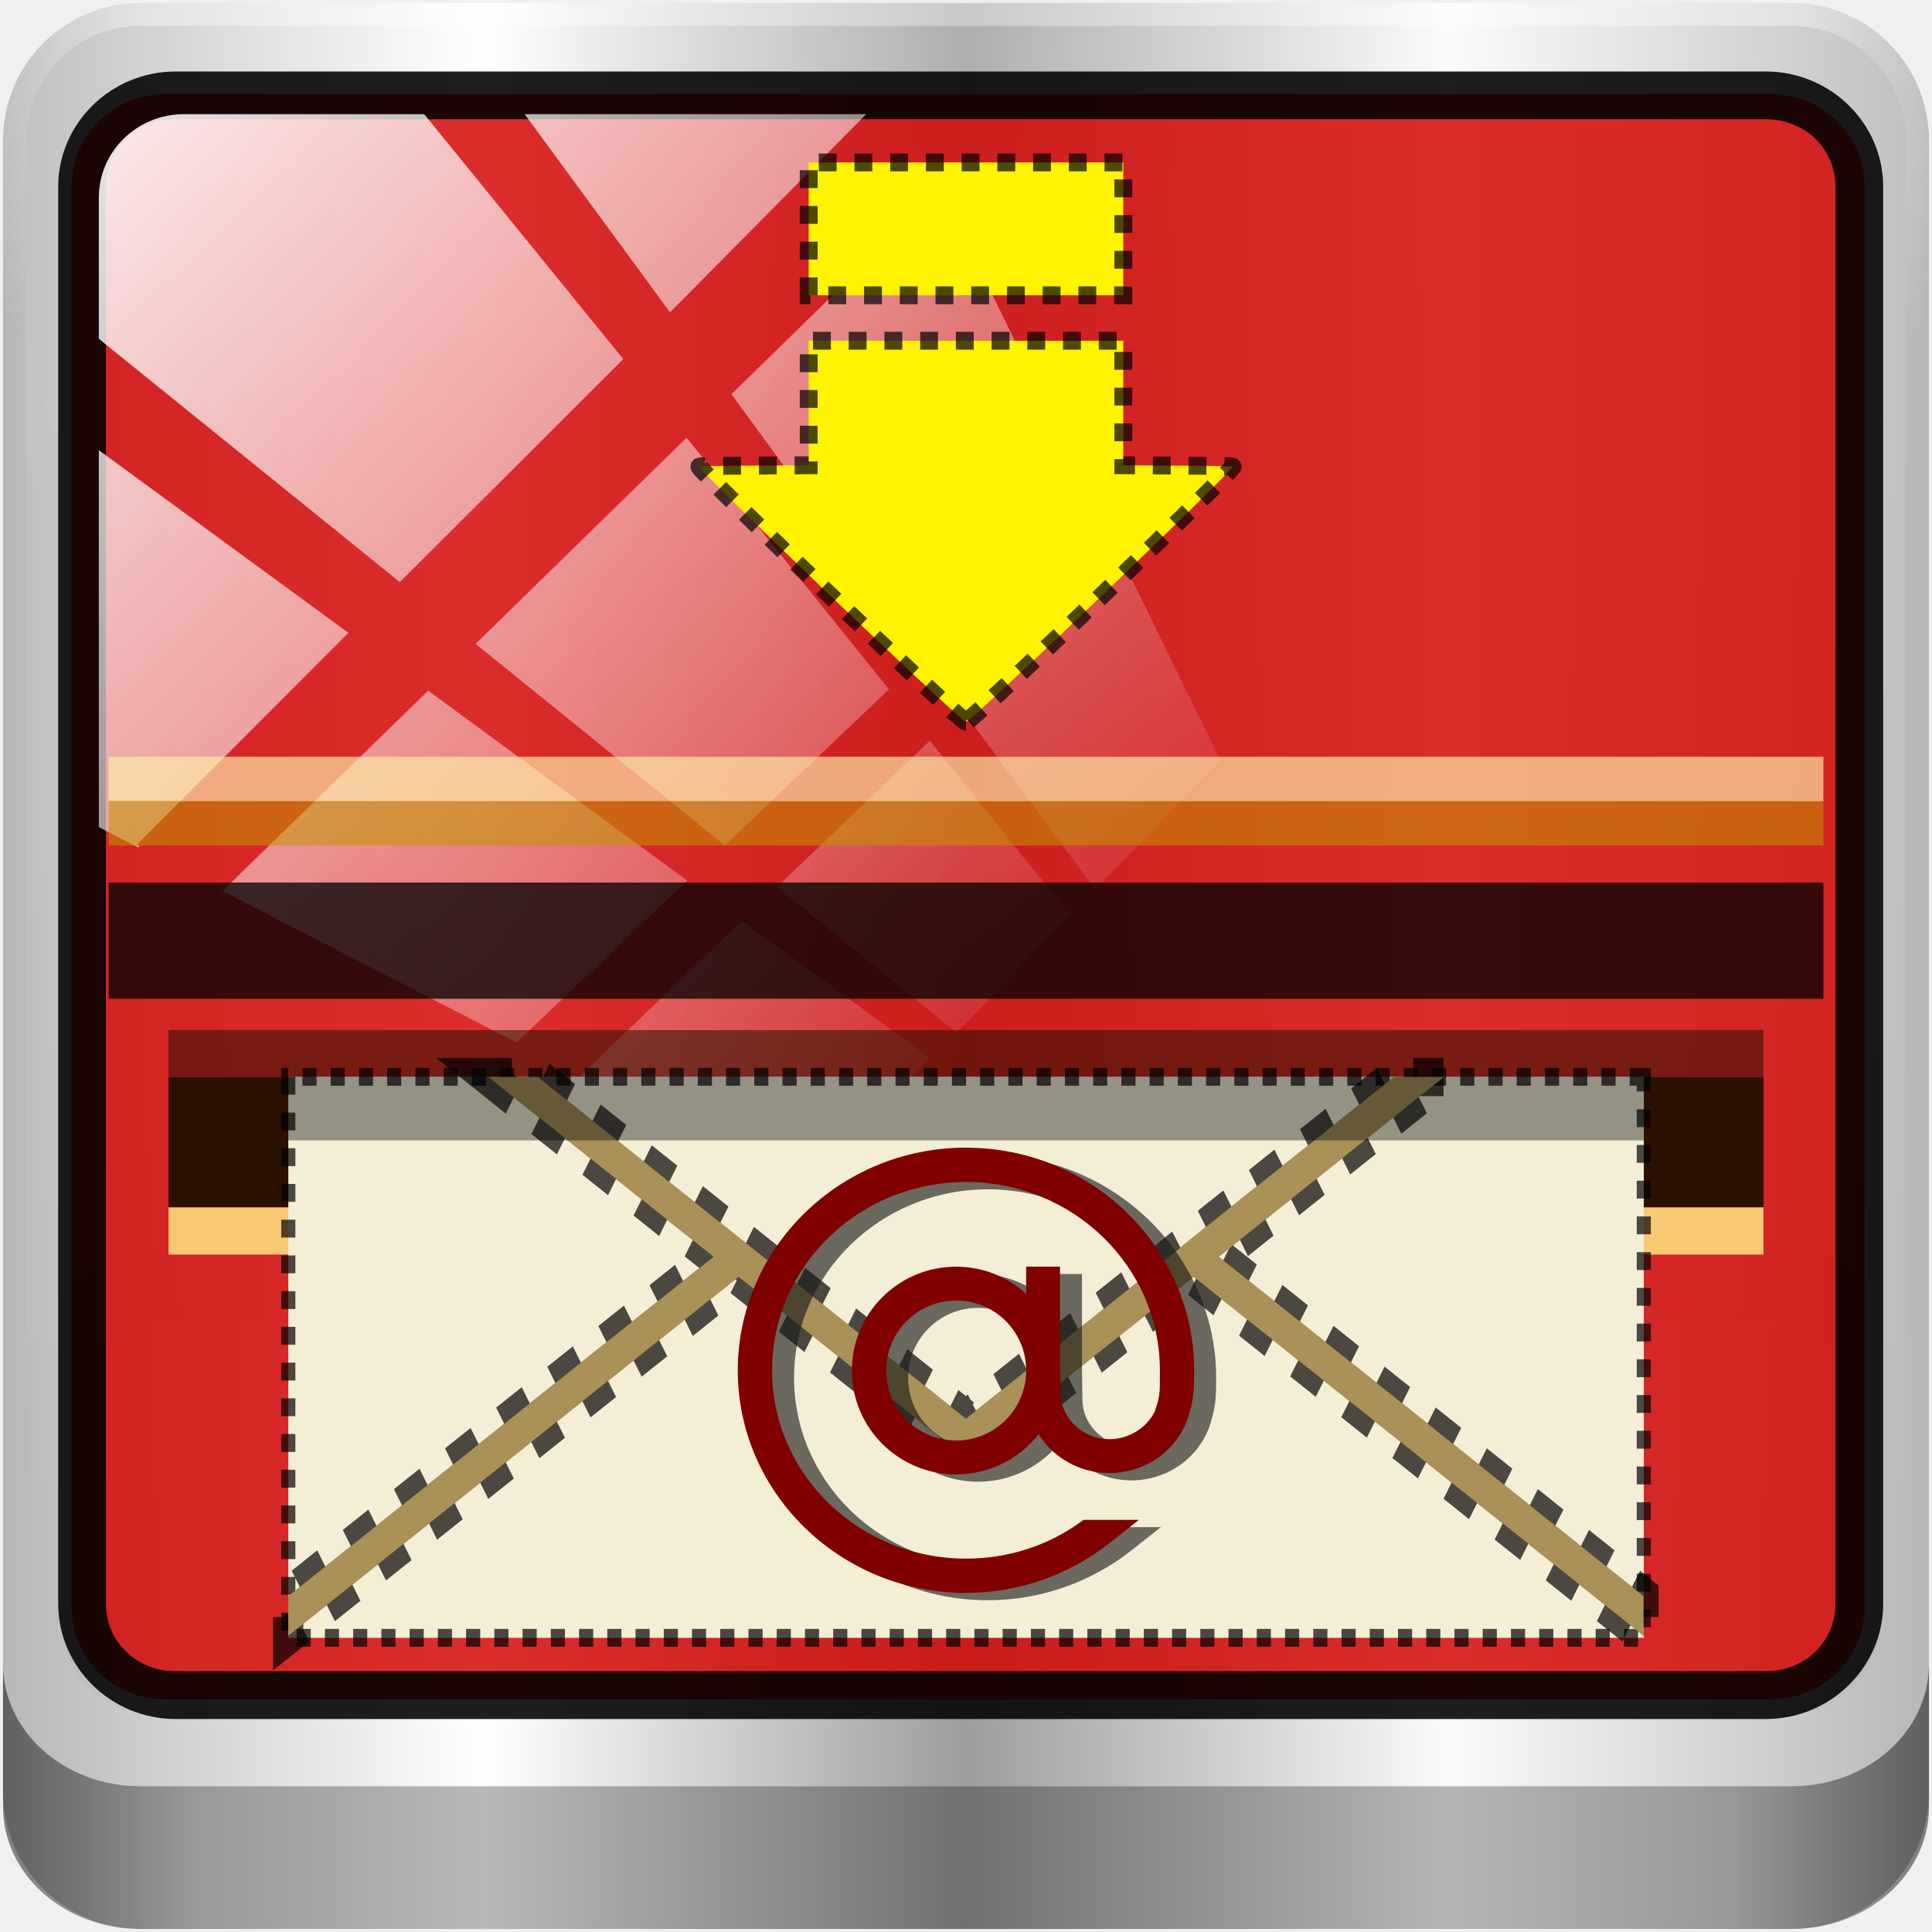
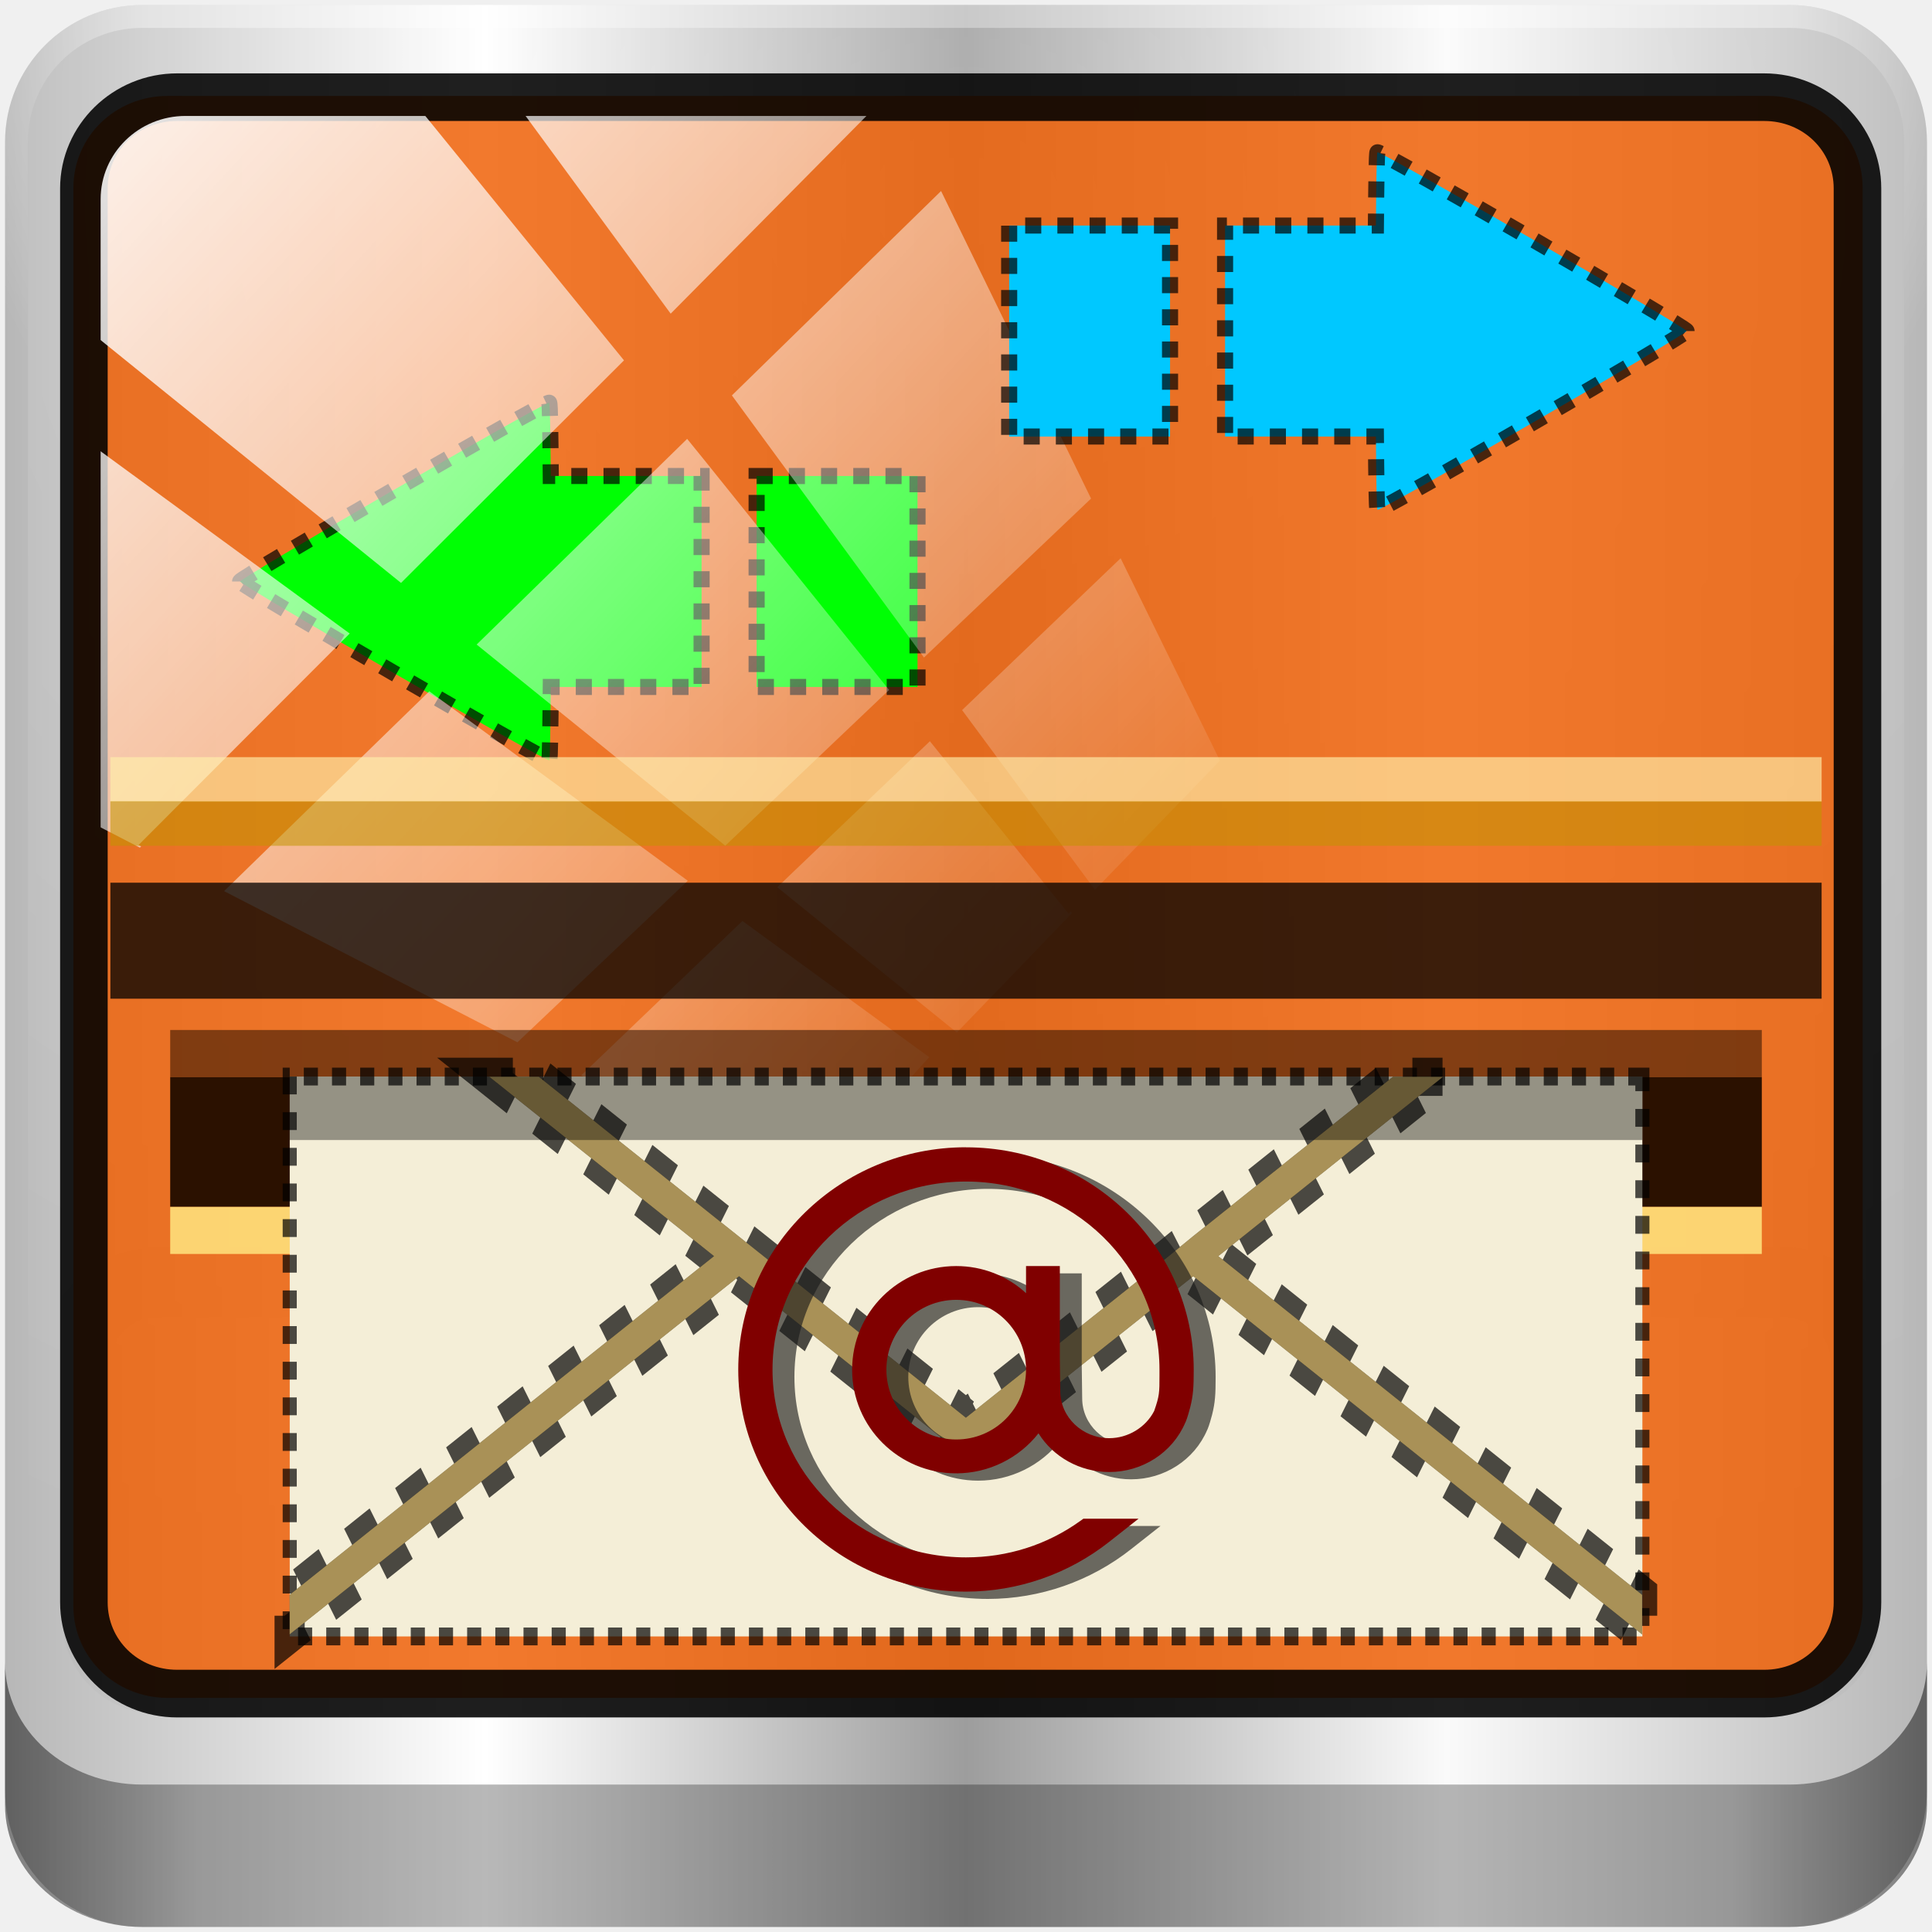
<svg xmlns="http://www.w3.org/2000/svg" xmlns:xlink="http://www.w3.org/1999/xlink" width="96" height="96" viewBox="0 0 96 96" id="svg2" version="1.1">
  <defs id="defs26">
    <linearGradient y2="47" x2="90" y1="47" x1="6" gradientTransform="matrix(1.139286,0,0,1.139285,-12.50389,-39.00097)" gradientUnits="userSpaceOnUse" id="linearGradient15935" xlink:href="#linearGradient6139-0-0" />
    <linearGradient id="linearGradient6139-0-0">
      <stop style="stop-color:#b7b7b7;stop-opacity:1;" offset="0" id="stop6141-2-9" />
      <stop id="stop6151-0-8" offset="0.25" style="stop-color:#ffffff;stop-opacity:1;" />
      <stop id="stop6147-1-4" offset="0.5" style="stop-color:#9d9d9d;stop-opacity:1;" />
      <stop style="stop-color:#fafafa;stop-opacity:1;" offset="0.75" id="stop6149-4-9" />
      <stop style="stop-color:#b7b7b7;stop-opacity:1;" offset="1" id="stop6143-4-8" />
    </linearGradient>
    <radialGradient r="41" fy="6.213" fx="158" cy="6.213" cx="158" gradientTransform="matrix(0,1.620944,-2.038285,0,160.6643,-243.0366)" gradientUnits="userSpaceOnUse" id="radialGradient15937" xlink:href="#linearGradient3888-8-4-8-6-7" />
    <linearGradient id="linearGradient3888-8-4-8-6-7">
      <stop id="stop3890-4-7-9-7-0" offset="0" style="stop-color:#ffffff;stop-opacity:1;" />
      <stop id="stop3892-5-8-2-7-0" offset="1" style="stop-color:#ffffff;stop-opacity:0;" />
    </linearGradient>
    <radialGradient r="42" fy="-27" fx="48" cy="-27" cx="48" gradientTransform="matrix(-1.072173,0,0,-0.8750202,199.4643,-19.12555)" gradientUnits="userSpaceOnUse" id="radialGradient15939" xlink:href="#linearGradient4091-0-3-0-7-0" />
    <linearGradient id="linearGradient4091-0-3-0-7-0">
      <stop id="stop4093-3-6-4-2-5" offset="0" style="stop-color:#ffffff;stop-opacity:1;" />
      <stop style="stop-color:#ffffff;stop-opacity:1;" offset="0.8" id="stop4099-6-1-8-3-2" />
      <stop id="stop4095-1-0-7-9-7" offset="1" style="stop-color:#ffffff;stop-opacity:0;" />
    </linearGradient>
    <linearGradient y2="82.984" x2="-10.188" y1="82.984" x1="-94" gradientTransform="matrix(1,0,0,0.8890586,200,8.943174)" gradientUnits="userSpaceOnUse" id="linearGradient15941" xlink:href="#linearGradient3832-0-6-1-1-0" />
    <linearGradient id="linearGradient3832-0-6-1-1-0">
      <stop id="stop3834-6-3-7-1-2" offset="0" style="stop-color:#000000;stop-opacity:1;" />
      <stop style="stop-color:#000000;stop-opacity:0.588;" offset="0.1" id="stop3872-2-4-7" />
      <stop id="stop3844-6-2-7-6-3" offset="0.9" style="stop-color:#000000;stop-opacity:0.588;" />
      <stop id="stop3836-5-0-2-9-1" offset="1" style="stop-color:#000000;stop-opacity:1;" />
    </linearGradient>
    <linearGradient id="linearGradient15653">
      <stop id="stop15655" offset="0" style="stop-color:#dc2222;stop-opacity:1;" />
      <stop id="stop15657" offset="1" style="stop-color:#bb1d1d;stop-opacity:1;" />
    </linearGradient>
    <linearGradient x1="45.448" y1="92.54" x2="45.448" y2="7.017" id="ButtonShadow-4" gradientUnits="userSpaceOnUse" gradientTransform="scale(1.005865,0.994169)">
      <stop id="stop3750-5" style="stop-color:#000000;stop-opacity:1" offset="0" />
      <stop id="stop3752-3" style="stop-color:#000000;stop-opacity:0.588" offset="1" />
    </linearGradient>
    <filter id="filter3174-2" style="color-interpolation-filters:sRGB">
      <feGaussianBlur id="feGaussianBlur3176-5" stdDeviation="1.71" />
    </filter>
    <linearGradient id="linearGradient5700-9-0">
      <stop style="stop-color:#ffffff;stop-opacity:0;" offset="0" id="stop5702-6-4" />
      <stop id="stop5704-6-1" offset="0.037" style="stop-color:#ffffff;stop-opacity:0.851;" />
      <stop style="stop-color:#ffffff;stop-opacity:0;" offset="0.065" id="stop5706-4-6" />
      <stop id="stop5712-0-7" offset="0.945" style="stop-color:#ffffff;stop-opacity:0;" />
      <stop id="stop5710-1-5" offset="0.966" style="stop-color:#ffffff;stop-opacity:0.851;" />
      <stop style="stop-color:#ffffff;stop-opacity:0;" offset="1" id="stop5708-7-5" />
    </linearGradient>
    <style id="current-color-scheme" type="text/css">
      .ColorScheme-Text {
        color:#4d4d4d;
      }
      </style>
    <linearGradient id="linearGradient6139-0">
      <stop style="stop-color:#b2babc;stop-opacity:1" offset="0" id="stop6141-2" />
      <stop id="stop6151-0" offset="0.25" style="stop-color:#ffffff;stop-opacity:1;" />
      <stop id="stop6147-1" offset="0.5" style="stop-color:#96a1a4;stop-opacity:1" />
      <stop style="stop-color:#f9fafb;stop-opacity:1;" offset="0.75" id="stop6149-4" />
      <stop style="stop-color:#b2b9bc;stop-opacity:1" offset="1" id="stop6143-4" />
    </linearGradient>
    <linearGradient y2="14.514" x2="50.528" y1="-28.642" x1="2.771" gradientUnits="userSpaceOnUse" id="linearGradient4767" xlink:href="#linearGradient3888-8-4-8-6-7" />
    <clipPath clipPathUnits="userSpaceOnUse" id="clipPath4156-4-1">
      <path style="opacity:0.6;fill:#ffffff;fill-opacity:1;stroke:none" d="m 27.046,-55.695 -14.214,13.321 h 0.061 l 15.653,21.771 10.231,-10.546 C 38.562,-32.302 27.468,-54.819 27.046,-55.695 Z M 9.647,-39.383 -5.241,-25.321 15.988,-7.806 26.372,-18.383 Z m 31.491,12.951 -9.741,9.714 8.945,12.458 7.781,-7.555 z m -49.84,4.379 -13.754,12.982 26.283,13.846 0.061,-0.062 -0.123,-0.062 L 13.599,-5.401 -8.702,-22.053 Z m 38.015,7.401 -9.803,9.775 11.579,9.559 7.628,-7.401 -8.669,-11.009 z m 20.187,5.674 -7.383,7.216 6.188,8.542 5.82,-6.137 z m -32.195,6.322 -9.557,9.498 13.662,7.185 7.934,-7.678 z m 23.312,2.374 -7.107,6.938 8.363,6.907 5.361,-5.674 -0.061,-0.092 -0.092,0.123 -6.464,-8.203 z m -8.73,8.542 -7.505,7.339 10.354,5.458 c 1.397,-1.321 5.675,-6.123 5.851,-6.322 z" id="path4158-0-8" />
    </clipPath>
    <clipPath clipPathUnits="userSpaceOnUse" id="clipPath4156-4-1-2">
      <path style="opacity:0.6;fill:#ffffff;fill-opacity:1;stroke:none" d="m 27.046,-55.695 -14.214,13.321 h 0.061 l 15.653,21.771 10.231,-10.546 C 38.562,-32.302 27.468,-54.819 27.046,-55.695 Z M 9.647,-39.383 -5.241,-25.321 15.988,-7.806 26.372,-18.383 Z m 31.491,12.951 -9.741,9.714 8.945,12.458 7.781,-7.555 z m -49.84,4.379 -13.754,12.982 26.283,13.846 0.061,-0.062 -0.123,-0.062 L 13.599,-5.401 -8.702,-22.053 Z m 38.015,7.401 -9.803,9.775 11.579,9.559 7.628,-7.401 -8.669,-11.009 z m 20.187,5.674 -7.383,7.216 6.188,8.542 5.82,-6.137 z m -32.195,6.322 -9.557,9.498 13.662,7.185 7.934,-7.678 z m 23.312,2.374 -7.107,6.938 8.363,6.907 5.361,-5.674 -0.061,-0.092 -0.092,0.123 -6.464,-8.203 z m -8.73,8.542 -7.505,7.339 10.354,5.458 c 1.397,-1.321 5.675,-6.123 5.851,-6.322 z" id="path4158-0-8-9" />
    </clipPath>
    <linearGradient xlink:href="#linearGradient3888-8-4-8-6-7" id="linearGradient1070" gradientUnits="userSpaceOnUse" x1="2.771" y1="-28.642" x2="50.528" y2="14.514" />
+     <linearGradient xlink:href="#linearGradient3888-8-4-8-6-7" id="linearGradient958" gradientUnits="userSpaceOnUse" x1="2.771" y1="-28.642" x2="50.528" y2="14.514" />
  </defs>
  <g transform="translate(1.8999999e-7,32)" id="layer1">
    <g id="g4611">
-       <g id="g15905" transform="translate(5.818182,1.454546)">
-         <path id="rect4251-1" d="M 83.196,-33.305 H 1.168 c -3.787,0 -6.836,3.049 -6.836,6.836 v 82.029 c 0,3.787 3.049,6.836 6.836,6.836 H 83.196 c 3.787,0 6.836,-3.049 6.836,-6.836 v -82.029 c 0,-3.787 -3.049,-6.836 -6.836,-6.836 z" style="display:inline;fill:url(#linearGradient15935);fill-opacity:1;fill-rule:nonzero;stroke:none" />
-         <g transform="matrix(1.139286,0,0,1.139285,-126.4325,-38.43133)" id="g3272">
-           <path style="display:inline;opacity:0.2;fill:url(#radialGradient15937);fill-opacity:1;fill-rule:nonzero;stroke:none" d="m 112,5.5 c -2.787,0 -5,2.213 -5,5 v 20.719 7 38.594 c 1.071,1.629 2.897,2.719 5,2.719 h 4 64 4 c 2.103,0 3.929,-1.09 5,-2.719 v -38.594 -7 V 10.5 c 0,-2.787 -2.213,-5 -5,-5 z" id="path3400-6" />
-           <path style="display:inline;opacity:0.45;fill:url(#radialGradient15939);fill-opacity:1;fill-rule:nonzero;stroke:none" d="m 112,4.5 c -3.324,0 -6,2.676 -6,6 v 15 h 1 v -15 c 0,-2.787 2.213,-5 5,-5 h 72 c 2.787,0 5,2.213 5,5 v 15 h 1 v -15 c 0,-3.324 -2.676,-6 -6,-6 z" id="path4236-5" />
-           <path id="path4242-5" d="m 106,76.942 v 0.889 0.889 0.889 1.778 1.778 c 0,2.955 2.676,5.334 6,5.334 h 72 c 3.324,0 6,-2.379 6,-5.334 v -1.778 -1.778 -0.889 -0.889 -0.889 c 0,2.955 -2.676,5.334 -6,5.334 h -72 c -3.324,0 -6,-2.379 -6,-5.334 z" style="opacity:0.47;fill:url(#linearGradient15941);fill-opacity:1;fill-rule:nonzero;stroke:none" />
+       <g id="g15905" transform="translate(5.818182,1.454546)" />
+       <g id="g956" transform="matrix(0.9979102,0,0,0.9979101,0.1003101,0.03343867)">
+         <path style="display:inline;fill:url(#linearGradient15935);fill-opacity:1;fill-rule:nonzero;stroke:none" d="M 83.196,-33.305 H 1.168 c -3.787,0 -6.836,3.049 -6.836,6.836 v 82.029 c 0,3.787 3.049,6.836 6.836,6.836 H 83.196 c 3.787,0 6.836,-3.049 6.836,-6.836 v -82.029 c 0,-3.787 -3.049,-6.836 -6.836,-6.836 z" id="rect4251-1" transform="translate(5.818182,1.454546)" />
+         <g id="g3272" transform="matrix(1.139286,0,0,1.139285,-120.6143,-36.97679)">
+           <path id="path3400-6" d="m 112,5.5 c -2.787,0 -5,2.213 -5,5 v 20.719 7 38.594 c 1.071,1.629 2.897,2.719 5,2.719 h 4 64 4 c 2.103,0 3.929,-1.09 5,-2.719 v -38.594 -7 V 10.5 c 0,-2.787 -2.213,-5 -5,-5 z" style="display:inline;opacity:0.2;fill:url(#radialGradient15937);fill-opacity:1;fill-rule:nonzero;stroke:none" />
+           <path id="path4236-5" d="m 112,4.5 c -3.324,0 -6,2.676 -6,6 v 15 h 1 v -15 c 0,-2.787 2.213,-5 5,-5 h 72 c 2.787,0 5,2.213 5,5 v 15 h 1 v -15 c 0,-3.324 -2.676,-6 -6,-6 z" style="display:inline;opacity:0.45;fill:url(#radialGradient15939);fill-opacity:1;fill-rule:nonzero;stroke:none" />
+           <path style="opacity:0.47;fill:url(#linearGradient15941);fill-opacity:1;fill-rule:nonzero;stroke:none" d="m 106,76.942 v 0.889 0.889 0.889 1.778 1.778 c 0,2.955 2.676,5.334 6,5.334 h 72 c 3.324,0 6,-2.379 6,-5.334 v -1.778 -1.778 -0.889 -0.889 -0.889 c 0,2.955 -2.676,5.334 -6,5.334 h -72 c -3.324,0 -6,-2.379 -6,-5.334 z" id="path4242-5" />
        </g>
-         <path id="path4972" d="m 1.963,28.541 c -1.885,0 -3.649,0.984 -4.759,2.434 v 16.164 c 0,2.576 2.123,4.649 4.759,4.649 H 82.868 c 2.637,0 4.759,-2.074 4.759,-4.649 V 30.974 C 86.517,29.524 84.753,28.541 82.868,28.541 Z m 0,3.487 H 82.868 c 1.359,0 2.38,0.997 2.38,2.325 v 12.786 c 0,1.328 -1.02,2.325 -2.38,2.325 H 1.963 c -1.359,0 -2.38,-0.997 -2.38,-2.325 V 34.352 c 0,-1.328 1.02,-2.325 2.38,-2.325 z" style="color:#000000;font-style:normal;font-variant:normal;font-weight:normal;font-stretch:normal;font-size:medium;line-height:normal;font-family:Sans;-inkscape-font-specification:Sans;text-indent:0;text-align:start;text-decoration:none;text-decoration-line:none;letter-spacing:normal;word-spacing:normal;text-transform:none;writing-mode:lr-tb;direction:ltr;baseline-shift:baseline;text-anchor:start;display:inline;overflow:visible;visibility:visible;opacity:0.02;fill:#000000;fill-opacity:1;fill-rule:nonzero;stroke:none;stroke-width:6;marker:none;enable-background:accumulate" />
-         <path id="path4970" d="M 2.425,-28.778 H 82.14 c 2.598,0 4.689,2.033 4.689,4.558 v 70.651 c 0,2.525 -2.091,4.558 -4.689,4.558 H 2.425 c -2.598,0 -4.689,-2.033 -4.689,-4.558 v -70.651 c 0,-2.525 2.091,-4.558 4.689,-4.558 z" style="color:#000000;display:inline;overflow:visible;visibility:visible;opacity:0.822;fill:#d40000;fill-opacity:1;fill-rule:nonzero;stroke:none;stroke-width:1.966;marker:none;enable-background:accumulate" />
-         <path style="color:#000000;font-style:normal;font-variant:normal;font-weight:normal;font-stretch:normal;font-size:medium;line-height:normal;font-family:sans-serif;font-variant-ligatures:normal;font-variant-position:normal;font-variant-caps:normal;font-variant-numeric:normal;font-variant-alternates:normal;font-feature-settings:normal;text-indent:0;text-align:start;text-decoration:none;text-decoration-line:none;text-decoration-style:solid;text-decoration-color:#000000;letter-spacing:normal;word-spacing:normal;text-transform:none;writing-mode:lr-tb;direction:ltr;text-orientation:mixed;dominant-baseline:auto;baseline-shift:baseline;text-anchor:start;white-space:normal;shape-padding:0;clip-rule:nonzero;display:inline;overflow:visible;visibility:visible;opacity:1;isolation:auto;mix-blend-mode:normal;color-interpolation:sRGB;color-interpolation-filters:linearRGB;solid-color:#000000;solid-opacity:1;vector-effect:none;fill:#000000;fill-opacity:0.877;fill-rule:nonzero;stroke:none;stroke-width:2.371;stroke-linecap:butt;stroke-linejoin:miter;stroke-miterlimit:4;stroke-dasharray:none;stroke-dashoffset:0;stroke-opacity:0.776;marker:none;color-rendering:auto;image-rendering:auto;shape-rendering:auto;text-rendering:auto;enable-background:accumulate" d="m 2.906,-29.902 c -3.197,0 -5.832,2.561 -5.832,5.729 v 70.406 c 0,3.167 2.635,5.729 5.832,5.729 h 79.018 c 3.197,0 5.832,-2.561 5.832,-5.729 v -70.406 c 0,-3.167 -2.635,-5.729 -5.832,-5.729 z m 0,2.371 h 79.018 c 1.953,0 3.463,1.492 3.463,3.357 v 70.406 c 0,1.866 -1.51,3.357 -3.463,3.357 H 2.906 c -1.953,0 -3.463,-1.492 -3.463,-3.357 v -70.406 c 0,-1.866 1.51,-3.357 3.463,-3.357 z" id="path4989" />
-         <rect clip-path="url(#clipPath4156-4-1-2)" ry="3.957" rx="3.957" y="-30" x="2" height="69.024" width="75.966" id="rect4146" style="display:inline;opacity:0.88;fill:url(#linearGradient1070);fill-opacity:1;stroke:none" transform="matrix(1.069245,0,0,1.047683,-3.04609,3.64883)" />
-       </g>
-       <g id="g3470" transform="translate(94.32103,-29.29546)">
-         <g style="display:none" id="layer2-5">
-           <path style="opacity:0.9;fill:url(#ButtonShadow-4);fill-opacity:1;fill-rule:nonzero;stroke:none;filter:url(#filter3174-2)" id="rect3745-8" d="M 11,7 C 7.676,7 5,9.676 5,13 v 33.688 c 2.238,0.124 4.661,0.236 5.875,0.438 0.661,0.11 -0.084,0.241 -1.125,0.344 C 8.709,47.572 7.355,47.665 6.844,47.75 6.222,47.853 5.626,47.904 5,48 v 1.062 c 0.38,0.036 0.718,0.031 0.938,0.031 0.809,10e-7 1.16,0.216 1.312,0.562 0.153,0.347 0.094,0.84 0.094,1.406 0,0.425 -0.942,0.663 -1.156,1.375 C 6.111,52.692 5.551,52.946 5,53.188 v 2.219 c 0.736,0.025 1.433,0.057 1.844,0.312 C 7.125,55.894 6.069,56.124 5,56.312 v 7.562 c 1.138,0.18 3.31,0.926 3.969,1.062 1.09,0.226 1.225,0.335 0.875,0.438 -0.35,0.103 -1.174,0.175 -2,0.312 C 6.866,65.85 5.908,66.142 5,66.344 V 86 c 0,3.324 2.676,6 6,6 h 13 c 0.095,-0.438 0.151,-0.931 0.25,-1.438 0.14,-0.718 0.255,-1.342 0.375,-1.594 0.03,-0.063 0.058,-0.114 0.094,-0.125 0.107,-0.033 0.238,0.192 0.469,0.781 0.304,0.778 0.54,1.647 0.688,2.375 h 0.75 c 0.276,-0.494 0.579,-1.138 0.812,-1.438 0.099,-0.127 0.275,0.132 0.531,0.375 0.256,0.243 0.589,0.486 0.938,0.375 0.649,-0.207 1.603,-0.726 2.031,-1 0.14,-0.089 0.3,-0.158 0.406,-0.188 0.106,-0.03 0.174,-0.018 0.25,0 0.151,0.035 0.232,0.145 0.344,0.281 0.223,0.273 0.467,0.656 1.062,0.656 0.478,0 0.657,-0.033 0.781,0.062 0.124,0.095 0.197,0.315 0.406,0.875 h 8.875 c -0.048,-0.594 1.041,-2.152 1.219,-3.062 0.191,-0.976 0.214,-1.242 0.281,-1.062 0.067,0.18 0.193,0.794 0.469,1.5 0.11,0.282 0.214,0.358 0.312,0.281 0.099,-0.077 0.169,-0.294 0.25,-0.562 0.162,-0.537 0.286,-1.297 0.344,-1.594 0.131,-0.67 0.129,-1.787 0.125,-2.281 -9.11e-4,-0.124 -0.006,-0.218 0,-0.25 0.018,-0.097 0.081,0.312 0.281,1.594 0.164,1.047 0.548,2.688 0.719,3.562 0.17,0.868 0.298,1.322 0.406,1.875 H 75.688 c 0.039,-0.495 0.035,-1.099 0.062,-1.5 0.02,-0.301 0.066,-0.487 0.156,-0.469 0.03,0.006 0.051,0.039 0.094,0.094 0.233,0.298 0.631,1.165 0.969,1.875 H 85 c 3.324,0 6,-2.676 6,-6 v -7.219 c -0.169,0.004 -0.29,-4e-6 -0.5,0 -1.33,0 -2.638,-4e-6 -3.969,0 -1.227,0 -2.054,-9.64e-4 -2.25,-0.062 -0.196,-0.062 0.233,-0.183 1.469,-0.5 C 86.405,78.051 89.092,77.291 91,76.875 V 38.469 C 90.347,38.202 89.793,37.98 89.25,37.562 89.107,37.453 88.801,37.17 88.281,37 87.761,36.83 87.007,36.744 86,36.938 c -1.533,0.295 -1.686,0.283 -1.25,0.156 0.436,-0.127 1.469,-0.381 2.25,-0.531 1.153,-0.222 2.722,-1.204 4,-1.844 v -4.562 c -0.698,-0.258 -1.422,-0.558 -1.75,-1.062 -0.21,-0.323 -0.322,-0.513 -0.312,-0.625 0.009,-0.112 0.133,-0.149 0.25,-0.188 0.117,-0.038 0.261,-0.054 0.375,-0.156 0.114,-0.102 0.187,-0.292 0.188,-0.594 0,-0.323 0.082,-0.887 0.062,-1.406 -0.01,-0.26 -0.036,-0.497 -0.125,-0.688 -0.089,-0.19 -0.219,-0.333 -0.438,-0.375 -0.575,-0.11 -0.848,-0.234 -0.906,-0.344 -0.058,-0.11 0.072,-0.189 0.281,-0.281 0.418,-0.184 1.133,-0.339 1.125,-0.344 -0.669,-0.386 -5.247,-0.921 -5,-0.969 0.333,-0.064 0.667,-0.124 1,-0.188 1.048,-0.201 2.433,-0.309 3.75,-0.562 0.573,-0.11 0.912,-0.251 1.125,-0.438 0.213,-0.187 0.294,-0.423 0.375,-0.625 V 13 C 91,9.676 88.324,7 85,7 H 33.625 C 33.722,8.398 33.827,9.959 33.531,9.188 33.321,8.638 33.21,8.05 33,7.5 32.947,7.361 32.904,7.171 32.844,7 H 30.812 C 30.572,7.492 30.363,7.971 30.031,8.188 29.524,8.519 29.245,8.682 29,8.594 28.755,8.505 28.523,8.167 28.156,7.688 27.993,7.474 27.722,7.256 27.406,7 h -6.812 L 19.281,12.562 17.531,7 H 17.312 l -1.75,8.938 L 14.156,7 Z" />
-         </g>
-         <g id="g3738" transform="matrix(0.8875924,0,0,0.8875924,-88.92546,-1.97655)">
-           <g transform="translate(0,-16.832)" id="g3065">
-             <rect style="opacity:0.659;fill:#ffeeaa;fill-opacity:1;stroke:none" id="rect3067" width="96" height="2.5" x="0" y="58.374" />
-             <rect y="60.847" x="0" height="2.5" width="96" id="rect3069" style="opacity:0.545;fill:#c19500;fill-opacity:1;stroke:none" />
+         <path style="color:#000000;font-style:normal;font-variant:normal;font-weight:normal;font-stretch:normal;font-size:medium;line-height:normal;font-family:Sans;-inkscape-font-specification:Sans;text-indent:0;text-align:start;text-decoration:none;text-decoration-line:none;letter-spacing:normal;word-spacing:normal;text-transform:none;writing-mode:lr-tb;direction:ltr;baseline-shift:baseline;text-anchor:start;display:inline;overflow:visible;visibility:visible;opacity:0.02;fill:#000000;fill-opacity:1;fill-rule:nonzero;stroke:none;stroke-width:6;marker:none;enable-background:accumulate" d="m 1.963,28.541 c -1.885,0 -3.649,0.984 -4.759,2.434 v 16.164 c 0,2.576 2.123,4.649 4.759,4.649 H 82.868 c 2.637,0 4.759,-2.074 4.759,-4.649 V 30.974 C 86.517,29.524 84.753,28.541 82.868,28.541 Z m 0,3.487 H 82.868 c 1.359,0 2.38,0.997 2.38,2.325 v 12.786 c 0,1.328 -1.02,2.325 -2.38,2.325 H 1.963 c -1.359,0 -2.38,-0.997 -2.38,-2.325 V 34.352 c 0,-1.328 1.02,-2.325 2.38,-2.325 z" id="path4972" transform="translate(5.818182,1.454546)" />
+         <path style="color:#000000;display:inline;overflow:visible;visibility:visible;opacity:0.822;fill:#ef5c00;fill-opacity:1;fill-rule:nonzero;stroke:none;stroke-width:1.966;marker:none;enable-background:accumulate" d="M 2.425,-28.778 H 82.14 c 2.598,0 4.689,2.033 4.689,4.558 v 70.651 c 0,2.525 -2.091,4.558 -4.689,4.558 H 2.425 c -2.598,0 -4.689,-2.033 -4.689,-4.558 v -70.651 c 0,-2.525 2.091,-4.558 4.689,-4.558 z" id="path4970" transform="translate(5.818182,1.454546)" />
+         <path id="path4989" d="m 2.906,-29.902 c -3.197,0 -5.832,2.561 -5.832,5.729 v 70.406 c 0,3.167 2.635,5.729 5.832,5.729 h 79.018 c 3.197,0 5.832,-2.561 5.832,-5.729 v -70.406 c 0,-3.167 -2.635,-5.729 -5.832,-5.729 z m 0,2.371 h 79.018 c 1.953,0 3.463,1.492 3.463,3.357 v 70.406 c 0,1.866 -1.51,3.357 -3.463,3.357 H 2.906 c -1.953,0 -3.463,-1.492 -3.463,-3.357 v -70.406 c 0,-1.866 1.51,-3.357 3.463,-3.357 z" style="color:#000000;font-style:normal;font-variant:normal;font-weight:normal;font-stretch:normal;font-size:medium;line-height:normal;font-family:sans-serif;font-variant-ligatures:normal;font-variant-position:normal;font-variant-caps:normal;font-variant-numeric:normal;font-variant-alternates:normal;font-feature-settings:normal;text-indent:0;text-align:start;text-decoration:none;text-decoration-line:none;text-decoration-style:solid;text-decoration-color:#000000;letter-spacing:normal;word-spacing:normal;text-transform:none;writing-mode:lr-tb;direction:ltr;text-orientation:mixed;dominant-baseline:auto;baseline-shift:baseline;text-anchor:start;white-space:normal;shape-padding:0;clip-rule:nonzero;display:inline;overflow:visible;visibility:visible;opacity:1;isolation:auto;mix-blend-mode:normal;color-interpolation:sRGB;color-interpolation-filters:linearRGB;solid-color:#000000;solid-opacity:1;vector-effect:none;fill:#000000;fill-opacity:0.877;fill-rule:nonzero;stroke:none;stroke-width:2.371;stroke-linecap:butt;stroke-linejoin:miter;stroke-miterlimit:4;stroke-dasharray:none;stroke-dashoffset:0;stroke-opacity:0.776;marker:none;color-rendering:auto;image-rendering:auto;shape-rendering:auto;text-rendering:auto;enable-background:accumulate" transform="translate(5.818182,1.454546)" />
+         <path style="fill:#00ff04;fill-opacity:1;stroke:#000000;stroke-width:0.802;stroke-miterlimit:4;stroke-dasharray:0.802, 0.802;stroke-dashoffset:0;stroke-opacity:0.698" d="m 6.038,-4.601 c 0,-0.178 15.235,-8.989 15.389,-8.9 0.044,0.025 0.06,1.589 0.079,3.647 h 7.51 V 0.651 h -7.51 c -0.019,2.058 -0.035,3.622 -0.079,3.647 -0.154,0.089 -15.389,-8.722 -15.389,-8.9 z m 25.718,-5.252 h 8.011 V 0.651 h -8.011 z" id="path3089" transform="translate(5.818182,1.454546)" />
+         <rect transform="matrix(1.069245,0,0,1.047683,2.772092,5.103376)" style="display:inline;opacity:0.88;fill:url(#linearGradient958);fill-opacity:1;stroke:none" id="rect4146" width="75.966" height="69.024" x="2" y="-30" rx="3.957" ry="3.957" clip-path="url(#clipPath4156-4-1-2)" />
+         <g transform="translate(94.32103,-29.29546)" id="g3470">
+           <g id="layer2-5" style="display:none">
+             <path d="M 11,7 C 7.676,7 5,9.676 5,13 v 33.688 c 2.238,0.124 4.661,0.236 5.875,0.438 0.661,0.11 -0.084,0.241 -1.125,0.344 C 8.709,47.572 7.355,47.665 6.844,47.75 6.222,47.853 5.626,47.904 5,48 v 1.062 c 0.38,0.036 0.718,0.031 0.938,0.031 0.809,10e-7 1.16,0.216 1.312,0.562 0.153,0.347 0.094,0.84 0.094,1.406 0,0.425 -0.942,0.663 -1.156,1.375 C 6.111,52.692 5.551,52.946 5,53.188 v 2.219 c 0.736,0.025 1.433,0.057 1.844,0.312 C 7.125,55.894 6.069,56.124 5,56.312 v 7.562 c 1.138,0.18 3.31,0.926 3.969,1.062 1.09,0.226 1.225,0.335 0.875,0.438 -0.35,0.103 -1.174,0.175 -2,0.312 C 6.866,65.85 5.908,66.142 5,66.344 V 86 c 0,3.324 2.676,6 6,6 h 13 c 0.095,-0.438 0.151,-0.931 0.25,-1.438 0.14,-0.718 0.255,-1.342 0.375,-1.594 0.03,-0.063 0.058,-0.114 0.094,-0.125 0.107,-0.033 0.238,0.192 0.469,0.781 0.304,0.778 0.54,1.647 0.688,2.375 h 0.75 c 0.276,-0.494 0.579,-1.138 0.812,-1.438 0.099,-0.127 0.275,0.132 0.531,0.375 0.256,0.243 0.589,0.486 0.938,0.375 0.649,-0.207 1.603,-0.726 2.031,-1 0.14,-0.089 0.3,-0.158 0.406,-0.188 0.106,-0.03 0.174,-0.018 0.25,0 0.151,0.035 0.232,0.145 0.344,0.281 0.223,0.273 0.467,0.656 1.062,0.656 0.478,0 0.657,-0.033 0.781,0.062 0.124,0.095 0.197,0.315 0.406,0.875 h 8.875 c -0.048,-0.594 1.041,-2.152 1.219,-3.062 0.191,-0.976 0.214,-1.242 0.281,-1.062 0.067,0.18 0.193,0.794 0.469,1.5 0.11,0.282 0.214,0.358 0.312,0.281 0.099,-0.077 0.169,-0.294 0.25,-0.562 0.162,-0.537 0.286,-1.297 0.344,-1.594 0.131,-0.67 0.129,-1.787 0.125,-2.281 -9.11e-4,-0.124 -0.006,-0.218 0,-0.25 0.018,-0.097 0.081,0.312 0.281,1.594 0.164,1.047 0.548,2.688 0.719,3.562 0.17,0.868 0.298,1.322 0.406,1.875 H 75.688 c 0.039,-0.495 0.035,-1.099 0.062,-1.5 0.02,-0.301 0.066,-0.487 0.156,-0.469 0.03,0.006 0.051,0.039 0.094,0.094 0.233,0.298 0.631,1.165 0.969,1.875 H 85 c 3.324,0 6,-2.676 6,-6 v -7.219 c -0.169,0.004 -0.29,-4e-6 -0.5,0 -1.33,0 -2.638,-4e-6 -3.969,0 -1.227,0 -2.054,-9.64e-4 -2.25,-0.062 -0.196,-0.062 0.233,-0.183 1.469,-0.5 C 86.405,78.051 89.092,77.291 91,76.875 V 38.469 C 90.347,38.202 89.793,37.98 89.25,37.562 89.107,37.453 88.801,37.17 88.281,37 87.761,36.83 87.007,36.744 86,36.938 c -1.533,0.295 -1.686,0.283 -1.25,0.156 0.436,-0.127 1.469,-0.381 2.25,-0.531 1.153,-0.222 2.722,-1.204 4,-1.844 v -4.562 c -0.698,-0.258 -1.422,-0.558 -1.75,-1.062 -0.21,-0.323 -0.322,-0.513 -0.312,-0.625 0.009,-0.112 0.133,-0.149 0.25,-0.188 0.117,-0.038 0.261,-0.054 0.375,-0.156 0.114,-0.102 0.187,-0.292 0.188,-0.594 0,-0.323 0.082,-0.887 0.062,-1.406 -0.01,-0.26 -0.036,-0.497 -0.125,-0.688 -0.089,-0.19 -0.219,-0.333 -0.438,-0.375 -0.575,-0.11 -0.848,-0.234 -0.906,-0.344 -0.058,-0.11 0.072,-0.189 0.281,-0.281 0.418,-0.184 1.133,-0.339 1.125,-0.344 -0.669,-0.386 -5.247,-0.921 -5,-0.969 0.333,-0.064 0.667,-0.124 1,-0.188 1.048,-0.201 2.433,-0.309 3.75,-0.562 0.573,-0.11 0.912,-0.251 1.125,-0.438 0.213,-0.187 0.294,-0.423 0.375,-0.625 V 13 C 91,9.676 88.324,7 85,7 H 33.625 C 33.722,8.398 33.827,9.959 33.531,9.188 33.321,8.638 33.21,8.05 33,7.5 32.947,7.361 32.904,7.171 32.844,7 H 30.812 C 30.572,7.492 30.363,7.971 30.031,8.188 29.524,8.519 29.245,8.682 29,8.594 28.755,8.505 28.523,8.167 28.156,7.688 27.993,7.474 27.722,7.256 27.406,7 h -6.812 L 19.281,12.562 17.531,7 H 17.312 l -1.75,8.938 L 14.156,7 Z" id="rect3745-8" style="opacity:0.9;fill:url(#ButtonShadow-4);fill-opacity:1;fill-rule:nonzero;stroke:none;filter:url(#filter3174-2)" />
          </g>
-           <rect y="59.49" x="3.356" height="7.281" width="89.288" id="rect3071" style="fill:#2b1100;fill-opacity:1;stroke:none" />
-           <rect transform="scale(1,-1)" style="opacity:0.846;fill:#ffe680;fill-opacity:1;stroke:none" id="rect3073" width="89.288" height="2.641" x="3.356" y="-69.413" />
-           <rect y="-59.49" x="3.356" height="2.641" width="89.288" id="rect3075" style="opacity:0.556;fill:#2b1100;fill-opacity:1;stroke:none" transform="scale(1,-1)" />
-           <rect style="opacity:0.753;fill:#000000;fill-opacity:1;stroke:none" id="rect3077" width="96" height="6.507" x="6.7089843e-07" y="48.586" />
-           <g transform="matrix(0.9559132,0,0,1,2.11616,10.875)" id="g3079">
-             <g id="g3081" transform="matrix(0.8269062,0,0,1,108.8817,47.66279)">
-               <rect transform="scale(-1,1)" style="fill:#f4eed7;fill-opacity:1;stroke:#000000;stroke-width:1;stroke-miterlimit:4;stroke-dasharray:1, 1;stroke-dashoffset:0;stroke-opacity:0.698" id="rect3083" width="96" height="31.409" x="25.622" y="0.923" />
-               <path id="path4527" d="m -107.458,0.936 15.948,10.062 -30.12,19 v 2.219 l 31.896,-20.094 16.099,10.156 16.137,-10.156 31.858,20.094 v -2.219 l -30.082,-19 15.948,-10.062 h -3.552 l -14.172,8.938 -1.738,1.125 -14.399,9.062 -14.361,-9.062 -1.738,-1.094 -14.21,-8.969 z" style="fill:#070604;fill-opacity:0.506;stroke:#000000;stroke-width:2.14;stroke-miterlimit:4;stroke-dasharray:2.14, 2.14;stroke-dashoffset:0;stroke-opacity:0.698" />
-               <path style="fill:#a99157;fill-opacity:1;stroke:none" d="m 20.375,28.812 13.188,10.062 -24.906,19 v 2.219 L 35.031,40 48.344,50.156 61.688,40 88.031,60.094 V 57.875 l -24.875,-19 13.188,-10.062 h -2.938 L 61.688,37.75 60.25,38.875 l -11.906,9.062 -11.875,-9.062 -1.438,-1.094 -11.75,-8.969 z" transform="matrix(1.209327,0,0,1,-132.0976,-27.87636)" id="path3085" />
+           <g transform="matrix(0.8875924,0,0,0.8875924,-88.92546,-1.97655)" id="g3738">
+             <g id="g3065" transform="translate(0,-16.832)">
+               <rect y="58.374" x="0" height="2.5" width="96" id="rect3067" style="opacity:0.659;fill:#ffeeaa;fill-opacity:1;stroke:none" />
+               <rect style="opacity:0.545;fill:#c19500;fill-opacity:1;stroke:none" id="rect3069" width="96" height="2.5" x="0" y="60.847" />
            </g>
-             <rect y="48.586" x="8.309" height="3.561" width="79.383" id="rect3087" style="opacity:0.389;fill:#000000;fill-opacity:1;stroke:none" />
-           </g>
-           <g style="font-style:normal;font-variant:normal;font-weight:normal;font-stretch:normal;font-size:25.136px;line-height:125%;font-family:'Quirky Nots';-inkscape-font-specification:'Quirky Nots';letter-spacing:0px;word-spacing:0px;fill:#1a1a1a;fill-opacity:0.629;stroke:none" id="g3755" transform="matrix(0.992708,0,0,0.992708,1.522325,58.87599)">
-             <path d="m 48.057,4.998 c -7.088,0 -12.87,5.63 -12.87,12.568 0,6.912 5.781,12.543 12.87,12.543 2.941,0 5.806,-1.005 8.094,-2.815 l 1.659,-1.307 h -3.117 l -0.176,0.126 c -1.885,1.357 -4.122,2.061 -6.46,2.061 -6.033,0 -10.934,-4.751 -10.934,-10.607 0,-5.882 4.902,-10.632 10.934,-10.632 6.033,0 10.934,4.751 10.934,10.632 0,0.126 0,0.226 0,0.352 0,0.93 0,1.131 -0.302,1.986 -0.478,0.93 -1.483,1.533 -2.539,1.533 -1.508,0 -2.765,-1.181 -2.765,-2.664 l -0.025,-1.86 v -5.203 h -1.91 v 1.533 c -1.056,-0.98 -2.463,-1.533 -3.946,-1.533 -3.243,0 -5.882,2.614 -5.882,5.857 0,3.243 2.639,5.857 5.882,5.857 1.835,0 3.544,-0.855 4.65,-2.262 0.829,1.332 2.338,2.187 3.997,2.187 1.86,0 3.569,-1.081 4.298,-2.79 l 0.025,-0.05 c 0.101,-0.251 0.176,-0.528 0.251,-0.804 0.176,-0.704 0.201,-1.156 0.201,-2.137 0,-6.938 -5.781,-12.568 -12.87,-12.568 M 47.504,21.512 c -2.187,0 -3.946,-1.76 -3.946,-3.946 0,-2.187 1.76,-3.946 3.946,-3.946 2.187,0 3.946,1.76 3.946,3.946 0,2.187 -1.76,3.946 -3.946,3.946" style="font-weight:bold;font-family:Neou;-inkscape-font-specification:'Neou Bold';fill:#1a1a1a;fill-opacity:0.629" id="path3757" />
-           </g>
-           <path id="path3089" d="m 48,39.586 c -0.298,0 -15.072,-14.143 -14.923,-14.286 0.043,-0.041 2.665,-0.056 6.116,-0.073 v -6.972 h 17.613 v 6.972 c 3.451,0.018 6.073,0.033 6.116,0.073 0.149,0.143 -14.624,14.286 -14.922,14.286 z M 39.193,15.71 V 8.273 h 17.613 v 7.437 z" style="fill:#fff300;fill-opacity:1;stroke:#000000;stroke-width:1;stroke-miterlimit:4;stroke-dasharray:1, 1;stroke-dashoffset:0;stroke-opacity:0.698" />
-           <g transform="matrix(0.992708,0,0,0.992708,0.29326,58.46631)" id="g3091" style="font-style:normal;font-variant:normal;font-weight:normal;font-stretch:normal;font-size:25.136px;line-height:125%;font-family:'Quirky Nots';-inkscape-font-specification:'Quirky Nots';letter-spacing:0px;word-spacing:0px;fill:#800000;fill-opacity:1;stroke:none">
-             <path id="path3093" style="font-weight:bold;font-family:Neou;-inkscape-font-specification:'Neou Bold';fill:#800000;fill-opacity:1" d="m 48.057,4.998 c -7.088,0 -12.87,5.63 -12.87,12.568 0,6.912 5.781,12.543 12.87,12.543 2.941,0 5.806,-1.005 8.094,-2.815 l 1.659,-1.307 h -3.117 l -0.176,0.126 c -1.885,1.357 -4.122,2.061 -6.46,2.061 -6.033,0 -10.934,-4.751 -10.934,-10.607 0,-5.882 4.902,-10.632 10.934,-10.632 6.033,0 10.934,4.751 10.934,10.632 0,0.126 0,0.226 0,0.352 0,0.93 0,1.131 -0.302,1.986 -0.478,0.93 -1.483,1.533 -2.539,1.533 -1.508,0 -2.765,-1.181 -2.765,-2.664 l -0.025,-1.86 v -5.203 h -1.91 v 1.533 c -1.056,-0.98 -2.463,-1.533 -3.946,-1.533 -3.243,0 -5.882,2.614 -5.882,5.857 0,3.243 2.639,5.857 5.882,5.857 1.835,0 3.544,-0.855 4.65,-2.262 0.829,1.332 2.338,2.187 3.997,2.187 1.86,0 3.569,-1.081 4.298,-2.79 l 0.025,-0.05 c 0.101,-0.251 0.176,-0.528 0.251,-0.804 0.176,-0.704 0.201,-1.156 0.201,-2.137 0,-6.938 -5.781,-12.568 -12.87,-12.568 M 47.504,21.512 c -2.187,0 -3.946,-1.76 -3.946,-3.946 0,-2.187 1.76,-3.946 3.946,-3.946 2.187,0 3.946,1.76 3.946,3.946 0,2.187 -1.76,3.946 -3.946,3.946" />
+             <rect style="fill:#2b1100;fill-opacity:1;stroke:none" id="rect3071" width="89.288" height="7.281" x="3.356" y="59.49" />
+             <rect y="-69.413" x="3.356" height="2.641" width="89.288" id="rect3073" style="opacity:0.846;fill:#ffe680;fill-opacity:1;stroke:none" transform="scale(1,-1)" />
+             <rect transform="scale(1,-1)" style="opacity:0.556;fill:#2b1100;fill-opacity:1;stroke:none" id="rect3075" width="89.288" height="2.641" x="3.356" y="-59.49" />
+             <rect y="48.586" x="6.7089843e-07" height="6.507" width="96" id="rect3077" style="opacity:0.753;fill:#000000;fill-opacity:1;stroke:none" />
+             <g id="g3079" transform="matrix(0.9559132,0,0,1,2.11616,10.875)">
+               <g transform="matrix(0.8269062,0,0,1,108.8817,47.66279)" id="g3081">
+                 <rect y="0.923" x="25.622" height="31.409" width="96" id="rect3083" style="fill:#f4eed7;fill-opacity:1;stroke:#000000;stroke-width:1;stroke-miterlimit:4;stroke-dasharray:1, 1;stroke-dashoffset:0;stroke-opacity:0.698" transform="scale(-1,1)" />
+                 <path style="fill:#070604;fill-opacity:0.506;stroke:#000000;stroke-width:2.14;stroke-miterlimit:4;stroke-dasharray:2.14, 2.14;stroke-dashoffset:0;stroke-opacity:0.698" d="m -107.458,0.936 15.948,10.062 -30.12,19 v 2.219 l 31.896,-20.094 16.099,10.156 16.137,-10.156 31.858,20.094 v -2.219 l -30.082,-19 15.948,-10.062 h -3.552 l -14.172,8.938 -1.738,1.125 -14.399,9.062 -14.361,-9.062 -1.738,-1.094 -14.21,-8.969 z" id="path4527" />
+                 <path id="path3085" transform="matrix(1.209327,0,0,1,-132.0976,-27.87636)" d="m 20.375,28.812 13.188,10.062 -24.906,19 v 2.219 L 35.031,40 48.344,50.156 61.688,40 88.031,60.094 V 57.875 l -24.875,-19 13.188,-10.062 h -2.938 L 61.688,37.75 60.25,38.875 l -11.906,9.062 -11.875,-9.062 -1.438,-1.094 -11.75,-8.969 z" style="fill:#a99157;fill-opacity:1;stroke:none" />
+               </g>
+               <rect style="opacity:0.389;fill:#000000;fill-opacity:1;stroke:none" id="rect3087" width="79.383" height="3.561" x="8.309" y="48.586" />
+             </g>
+             <g transform="matrix(0.992708,0,0,0.992708,1.522325,58.87599)" id="g3755" style="font-style:normal;font-variant:normal;font-weight:normal;font-stretch:normal;font-size:25.136px;line-height:125%;font-family:'Quirky Nots';-inkscape-font-specification:'Quirky Nots';letter-spacing:0px;word-spacing:0px;fill:#1a1a1a;fill-opacity:0.629;stroke:none">
+               <path id="path3757" style="font-weight:bold;font-family:Neou;-inkscape-font-specification:'Neou Bold';fill:#1a1a1a;fill-opacity:0.629" d="m 48.057,4.998 c -7.088,0 -12.87,5.63 -12.87,12.568 0,6.912 5.781,12.543 12.87,12.543 2.941,0 5.806,-1.005 8.094,-2.815 l 1.659,-1.307 h -3.117 l -0.176,0.126 c -1.885,1.357 -4.122,2.061 -6.46,2.061 -6.033,0 -10.934,-4.751 -10.934,-10.607 0,-5.882 4.902,-10.632 10.934,-10.632 6.033,0 10.934,4.751 10.934,10.632 0,0.126 0,0.226 0,0.352 0,0.93 0,1.131 -0.302,1.986 -0.478,0.93 -1.483,1.533 -2.539,1.533 -1.508,0 -2.765,-1.181 -2.765,-2.664 l -0.025,-1.86 v -5.203 h -1.91 v 1.533 c -1.056,-0.98 -2.463,-1.533 -3.946,-1.533 -3.243,0 -5.882,2.614 -5.882,5.857 0,3.243 2.639,5.857 5.882,5.857 1.835,0 3.544,-0.855 4.65,-2.262 0.829,1.332 2.338,2.187 3.997,2.187 1.86,0 3.569,-1.081 4.298,-2.79 l 0.025,-0.05 c 0.101,-0.251 0.176,-0.528 0.251,-0.804 0.176,-0.704 0.201,-1.156 0.201,-2.137 0,-6.938 -5.781,-12.568 -12.87,-12.568 M 47.504,21.512 c -2.187,0 -3.946,-1.76 -3.946,-3.946 0,-2.187 1.76,-3.946 3.946,-3.946 2.187,0 3.946,1.76 3.946,3.946 0,2.187 -1.76,3.946 -3.946,3.946" />
+             </g>
+             <g style="font-style:normal;font-variant:normal;font-weight:normal;font-stretch:normal;font-size:25.136px;line-height:125%;font-family:'Quirky Nots';-inkscape-font-specification:'Quirky Nots';letter-spacing:0px;word-spacing:0px;fill:#800000;fill-opacity:1;stroke:none" id="g3091" transform="matrix(0.992708,0,0,0.992708,0.29326,58.46631)">
+               <path d="m 48.057,4.998 c -7.088,0 -12.87,5.63 -12.87,12.568 0,6.912 5.781,12.543 12.87,12.543 2.941,0 5.806,-1.005 8.094,-2.815 l 1.659,-1.307 h -3.117 l -0.176,0.126 c -1.885,1.357 -4.122,2.061 -6.46,2.061 -6.033,0 -10.934,-4.751 -10.934,-10.607 0,-5.882 4.902,-10.632 10.934,-10.632 6.033,0 10.934,4.751 10.934,10.632 0,0.126 0,0.226 0,0.352 0,0.93 0,1.131 -0.302,1.986 -0.478,0.93 -1.483,1.533 -2.539,1.533 -1.508,0 -2.765,-1.181 -2.765,-2.664 l -0.025,-1.86 v -5.203 h -1.91 v 1.533 c -1.056,-0.98 -2.463,-1.533 -3.946,-1.533 -3.243,0 -5.882,2.614 -5.882,5.857 0,3.243 2.639,5.857 5.882,5.857 1.835,0 3.544,-0.855 4.65,-2.262 0.829,1.332 2.338,2.187 3.997,2.187 1.86,0 3.569,-1.081 4.298,-2.79 l 0.025,-0.05 c 0.101,-0.251 0.176,-0.528 0.251,-0.804 0.176,-0.704 0.201,-1.156 0.201,-2.137 0,-6.938 -5.781,-12.568 -12.87,-12.568 M 47.504,21.512 c -2.187,0 -3.946,-1.76 -3.946,-3.946 0,-2.187 1.76,-3.946 3.946,-3.946 2.187,0 3.946,1.76 3.946,3.946 0,2.187 -1.76,3.946 -3.946,3.946" style="font-weight:bold;font-family:Neou;-inkscape-font-specification:'Neou Bold';fill:#800000;fill-opacity:1" id="path3093" />
+             </g>
+             <path id="path897" d="m 88.422,17.638 c 0,-0.201 -17.164,-10.127 -17.338,-10.027 -0.049,0.029 -0.068,1.791 -0.089,4.109 h -8.461 v 11.835 h 8.461 c 0.021,2.319 0.04,4.081 0.089,4.109 0.174,0.1 17.338,-9.826 17.338,-10.027 z m -28.975,-5.918 h -9.025 v 11.835 h 9.025 z" style="fill:#00c8ff;fill-opacity:1;stroke:#000000;stroke-width:0.903;stroke-miterlimit:4;stroke-dasharray:0.903, 0.903;stroke-dashoffset:0;stroke-opacity:0.698" />
          </g>
        </g>
      </g>
      <g id="layer1-6" transform="translate(-15.66102,-976.9604)" />
    </g>
  </g>
</svg>
